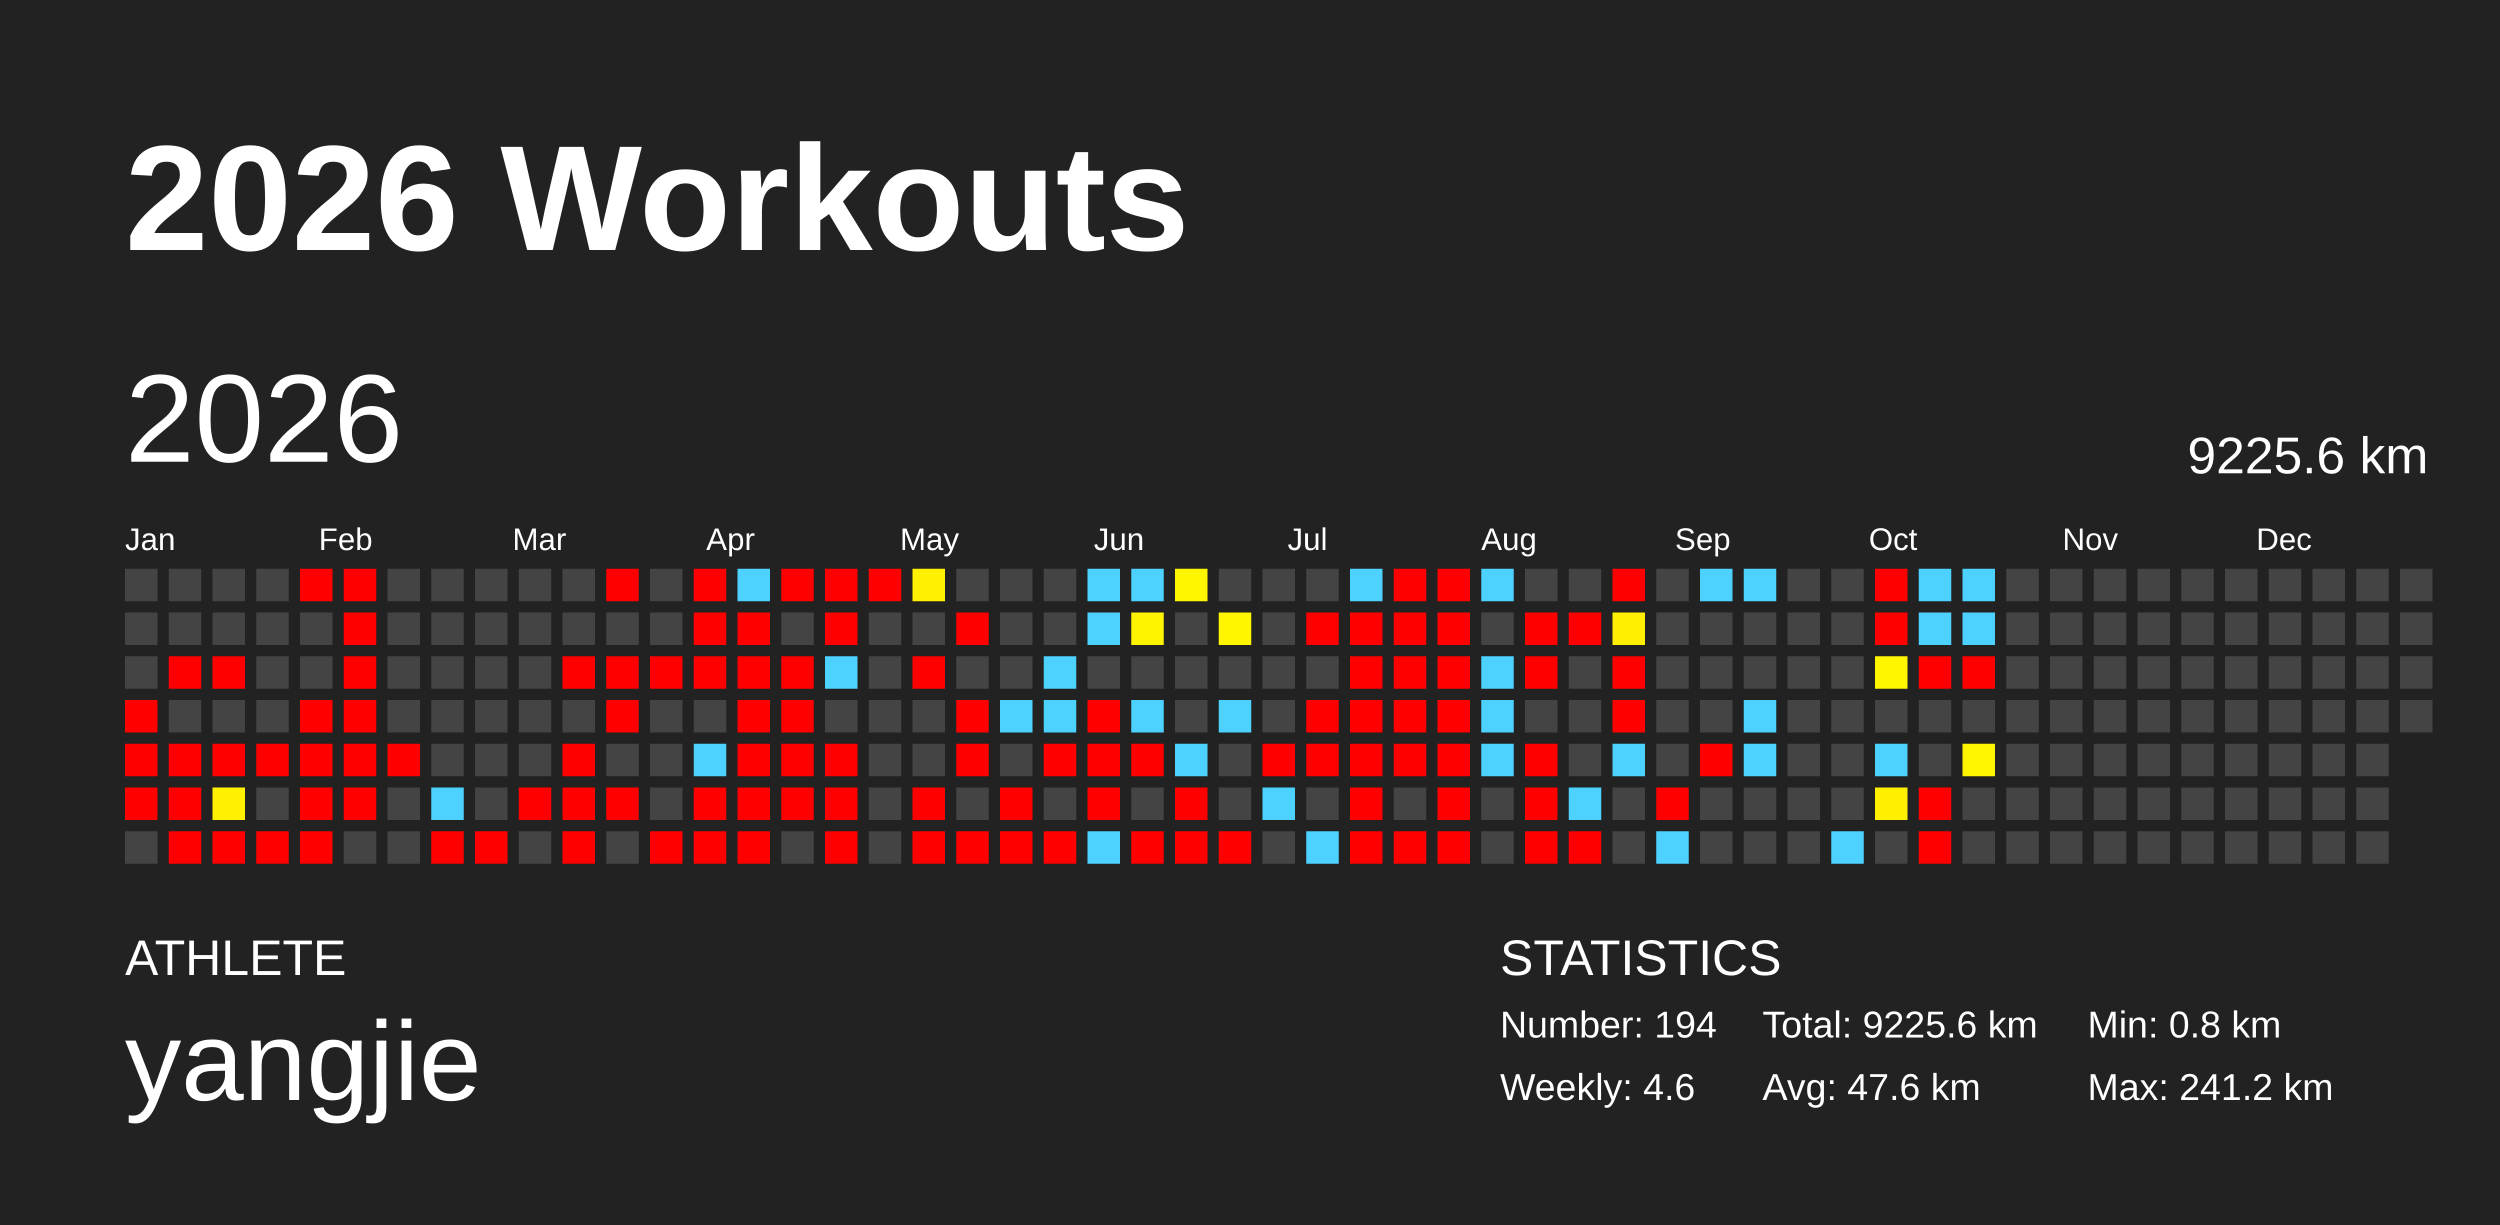
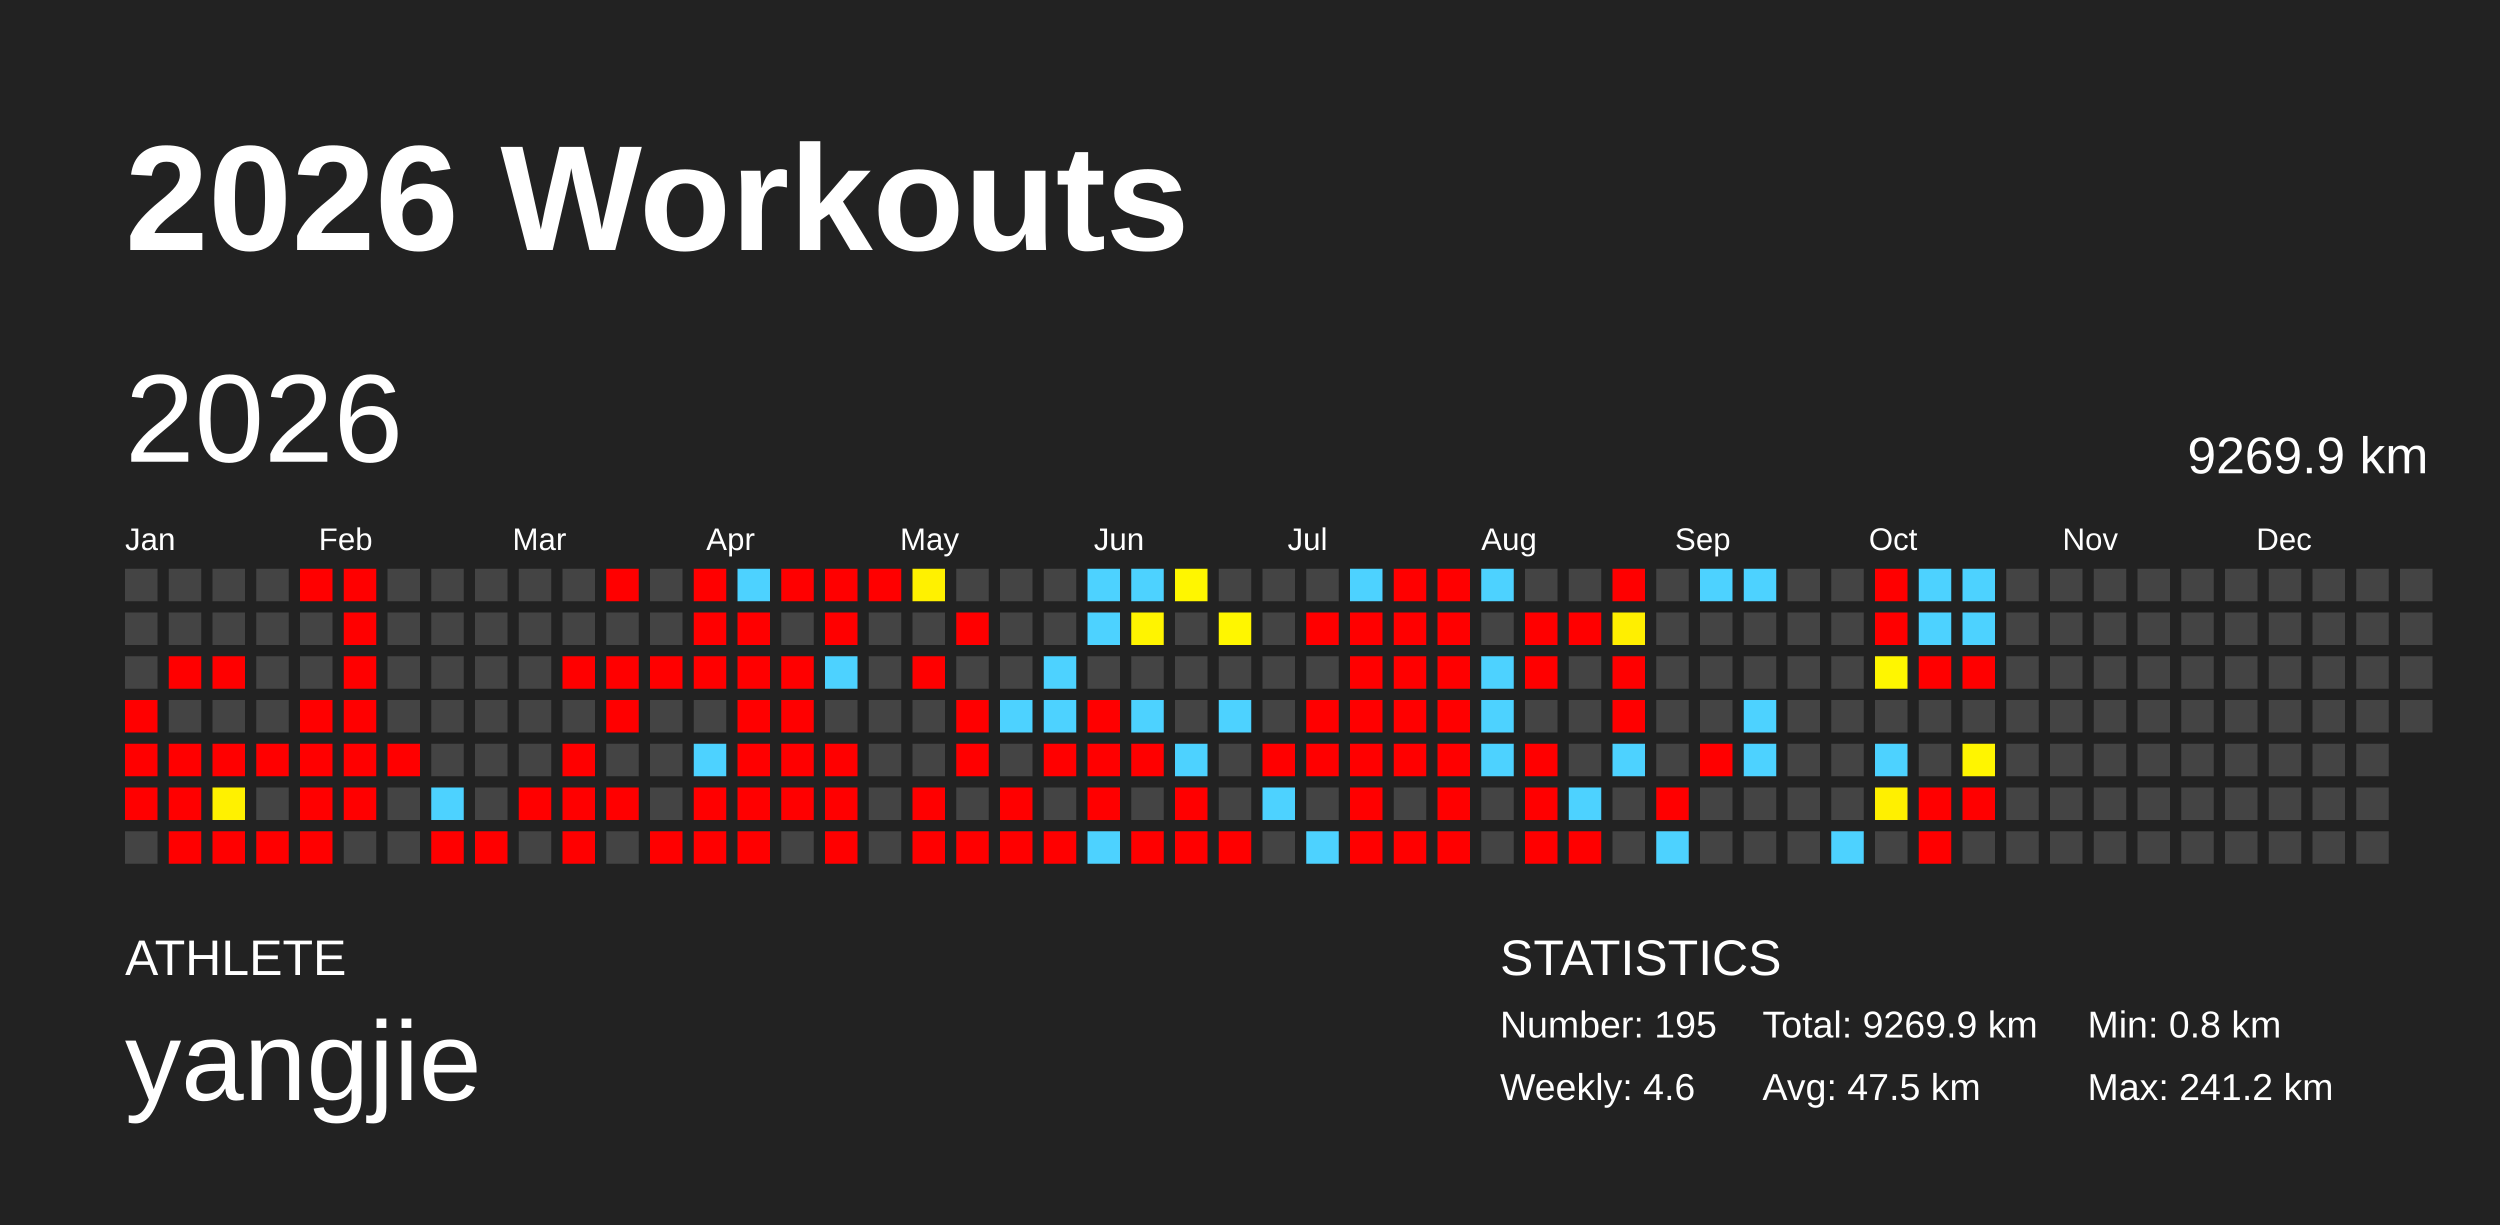
<svg xmlns="http://www.w3.org/2000/svg" baseProfile="full" height="98mm" version="1.1" viewBox="0,0,200,98" width="200mm">
  <defs />
  <rect fill="#222222" height="98" width="200" x="0" y="0" />
  <text fill="#FFFFFF" style="font-size:12px; font-family:Arial; font-weight:bold;" x="10" y="20">2026 Workouts</text>
  <text fill="#FFFFFF" style="font-size:4px; font-family:Arial" x="10" y="78">ATHLETE</text>
  <text fill="#FFFFFF" style="font-size:9px; font-family:Arial" x="10" y="88">yangjie</text>
  <text fill="#FFFFFF" style="font-size:4px; font-family:Arial" x="120" y="78">STATISTICS</text>
-   <text fill="#FFFFFF" style="font-size:3px; font-family:Arial" x="120" y="83">Number: 194</text>
+   <text fill="#FFFFFF" style="font-size:3px; font-family:Arial" x="120" y="83">Number: 195</text>
  <text fill="#FFFFFF" style="font-size:3px; font-family:Arial" x="120" y="88">Weekly: 4.6</text>
-   <text fill="#FFFFFF" style="font-size:3px; font-family:Arial" x="141" y="83">Total: 9225.6 km</text>
-   <text fill="#FFFFFF" style="font-size:3px; font-family:Arial" x="141" y="88">Avg: 47.6 km</text>
+   <text fill="#FFFFFF" style="font-size:3px; font-family:Arial" x="141" y="83">Total: 9269.9 km</text>
+   <text fill="#FFFFFF" style="font-size:3px; font-family:Arial" x="141" y="88">Avg: 47.5 km</text>
  <text fill="#FFFFFF" style="font-size:3px; font-family:Arial" x="167" y="83">Min: 0.8 km</text>
  <text fill="#FFFFFF" style="font-size:3px; font-family:Arial" x="167" y="88">Max: 241.2 km</text>
  <text dominant-baseline="hanging" fill="#FFFFFF" style="font-size:10.0px; font-family:Arial;" x="10" y="30">2026</text>
-   <text dominant-baseline="hanging" fill="#FFFFFF" style="font-size:4.125px; font-family:Arial;" x="175" y="35">9225.6 km</text>
+   <text dominant-baseline="hanging" fill="#FFFFFF" style="font-size:4.125px; font-family:Arial;" x="175" y="35">9269.9 km</text>
  <text fill="#FFFFFF" style="font-size:2.5px; font-family:Arial" x="10.0" y="44">Jan</text>
  <text fill="#FFFFFF" style="font-size:2.5px; font-family:Arial" x="25.5" y="44">Feb</text>
  <text fill="#FFFFFF" style="font-size:2.5px; font-family:Arial" x="41.0" y="44">Mar</text>
  <text fill="#FFFFFF" style="font-size:2.5px; font-family:Arial" x="56.5" y="44">Apr</text>
  <text fill="#FFFFFF" style="font-size:2.5px; font-family:Arial" x="72.0" y="44">May</text>
  <text fill="#FFFFFF" style="font-size:2.5px; font-family:Arial" x="87.5" y="44">Jun</text>
  <text fill="#FFFFFF" style="font-size:2.5px; font-family:Arial" x="103.0" y="44">Jul</text>
  <text fill="#FFFFFF" style="font-size:2.5px; font-family:Arial" x="118.5" y="44">Aug</text>
  <text fill="#FFFFFF" style="font-size:2.5px; font-family:Arial" x="134.0" y="44">Sep</text>
  <text fill="#FFFFFF" style="font-size:2.5px; font-family:Arial" x="149.5" y="44">Oct</text>
  <text fill="#FFFFFF" style="font-size:2.5px; font-family:Arial" x="165.0" y="44">Nov</text>
  <text fill="#FFFFFF" style="font-size:2.5px; font-family:Arial" x="180.5" y="44">Dec</text>
  <rect fill="#444444" height="2.6" width="2.6" x="10.0" y="45.5" />
  <rect fill="#444444" height="2.6" width="2.6" x="10.0" y="49.0" />
  <rect fill="#444444" height="2.6" width="2.6" x="10.0" y="52.5" />
  <rect fill="red" height="2.6" width="2.6" x="10.0" y="56.0" />
  <rect fill="red" height="2.6" width="2.6" x="10.0" y="59.5" />
  <rect fill="red" height="2.6" width="2.6" x="10.0" y="63.0" />
  <rect fill="#444444" height="2.6" width="2.6" x="10.0" y="66.5" />
  <rect fill="#444444" height="2.6" width="2.6" x="13.5" y="45.5" />
  <rect fill="#444444" height="2.6" width="2.6" x="13.5" y="49.0" />
  <rect fill="red" height="2.6" width="2.6" x="13.5" y="52.5" />
  <rect fill="#444444" height="2.6" width="2.6" x="13.5" y="56.0" />
  <rect fill="red" height="2.6" width="2.6" x="13.5" y="59.5" />
  <rect fill="red" height="2.6" width="2.6" x="13.5" y="63.0" />
  <rect fill="red" height="2.6" width="2.6" x="13.5" y="66.5" />
  <rect fill="#444444" height="2.6" width="2.6" x="17.0" y="45.5" />
  <rect fill="#444444" height="2.6" width="2.6" x="17.0" y="49.0" />
  <rect fill="red" height="2.6" width="2.6" x="17.0" y="52.5" />
  <rect fill="#444444" height="2.6" width="2.6" x="17.0" y="56.0" />
  <rect fill="red" height="2.6" width="2.6" x="17.0" y="59.5" />
  <rect fill="#fff100" height="2.6" width="2.6" x="17.0" y="63.0" />
  <rect fill="red" height="2.6" width="2.6" x="17.0" y="66.5" />
  <rect fill="#444444" height="2.6" width="2.6" x="20.5" y="45.5" />
  <rect fill="#444444" height="2.6" width="2.6" x="20.5" y="49.0" />
  <rect fill="#444444" height="2.6" width="2.6" x="20.5" y="52.5" />
  <rect fill="#444444" height="2.6" width="2.6" x="20.5" y="56.0" />
  <rect fill="red" height="2.6" width="2.6" x="20.5" y="59.5" />
  <rect fill="#444444" height="2.6" width="2.6" x="20.5" y="63.0" />
  <rect fill="red" height="2.6" width="2.6" x="20.5" y="66.5" />
  <rect fill="red" height="2.6" width="2.6" x="24.0" y="45.5" />
  <rect fill="#444444" height="2.6" width="2.6" x="24.0" y="49.0" />
  <rect fill="#444444" height="2.6" width="2.6" x="24.0" y="52.5" />
  <rect fill="red" height="2.6" width="2.6" x="24.0" y="56.0" />
  <rect fill="red" height="2.6" width="2.6" x="24.0" y="59.5" />
  <rect fill="red" height="2.6" width="2.6" x="24.0" y="63.0" />
  <rect fill="red" height="2.6" width="2.6" x="24.0" y="66.5" />
  <rect fill="red" height="2.6" width="2.6" x="27.5" y="45.5" />
  <rect fill="red" height="2.6" width="2.6" x="27.5" y="49.0" />
  <rect fill="red" height="2.6" width="2.6" x="27.5" y="52.5" />
  <rect fill="red" height="2.6" width="2.6" x="27.5" y="56.0" />
  <rect fill="red" height="2.6" width="2.6" x="27.5" y="59.5" />
  <rect fill="red" height="2.6" width="2.6" x="27.5" y="63.0" />
  <rect fill="#444444" height="2.6" width="2.6" x="27.5" y="66.5" />
  <rect fill="#444444" height="2.6" width="2.6" x="31.0" y="45.5" />
  <rect fill="#444444" height="2.6" width="2.6" x="31.0" y="49.0" />
  <rect fill="#444444" height="2.6" width="2.6" x="31.0" y="52.5" />
  <rect fill="#444444" height="2.6" width="2.6" x="31.0" y="56.0" />
  <rect fill="red" height="2.6" width="2.6" x="31.0" y="59.5" />
  <rect fill="#444444" height="2.6" width="2.6" x="31.0" y="63.0" />
  <rect fill="#444444" height="2.6" width="2.6" x="31.0" y="66.5" />
  <rect fill="#444444" height="2.6" width="2.6" x="34.5" y="45.5" />
  <rect fill="#444444" height="2.6" width="2.6" x="34.5" y="49.0" />
  <rect fill="#444444" height="2.6" width="2.6" x="34.5" y="52.5" />
  <rect fill="#444444" height="2.6" width="2.6" x="34.5" y="56.0" />
  <rect fill="#444444" height="2.6" width="2.6" x="34.5" y="59.5" />
  <rect fill="#4dd2ff" height="2.6" width="2.6" x="34.5" y="63.0" />
  <rect fill="red" height="2.6" width="2.6" x="34.5" y="66.5" />
  <rect fill="#444444" height="2.6" width="2.6" x="38.0" y="45.5" />
  <rect fill="#444444" height="2.6" width="2.6" x="38.0" y="49.0" />
  <rect fill="#444444" height="2.6" width="2.6" x="38.0" y="52.5" />
  <rect fill="#444444" height="2.6" width="2.6" x="38.0" y="56.0" />
  <rect fill="#444444" height="2.6" width="2.6" x="38.0" y="59.5" />
  <rect fill="#444444" height="2.6" width="2.6" x="38.0" y="63.0" />
  <rect fill="red" height="2.6" width="2.6" x="38.0" y="66.5" />
  <rect fill="#444444" height="2.6" width="2.6" x="41.5" y="45.5" />
  <rect fill="#444444" height="2.6" width="2.6" x="41.5" y="49.0" />
  <rect fill="#444444" height="2.6" width="2.6" x="41.5" y="52.5" />
  <rect fill="#444444" height="2.6" width="2.6" x="41.5" y="56.0" />
  <rect fill="#444444" height="2.6" width="2.6" x="41.5" y="59.5" />
  <rect fill="red" height="2.6" width="2.6" x="41.5" y="63.0" />
  <rect fill="#444444" height="2.6" width="2.6" x="41.5" y="66.5" />
  <rect fill="#444444" height="2.6" width="2.6" x="45.0" y="45.5" />
  <rect fill="#444444" height="2.6" width="2.6" x="45.0" y="49.0" />
  <rect fill="red" height="2.6" width="2.6" x="45.0" y="52.5" />
  <rect fill="#444444" height="2.6" width="2.6" x="45.0" y="56.0" />
  <rect fill="red" height="2.6" width="2.6" x="45.0" y="59.5" />
  <rect fill="red" height="2.6" width="2.6" x="45.0" y="63.0" />
  <rect fill="red" height="2.6" width="2.6" x="45.0" y="66.5" />
  <rect fill="red" height="2.6" width="2.6" x="48.5" y="45.5" />
  <rect fill="#444444" height="2.6" width="2.6" x="48.5" y="49.0" />
  <rect fill="red" height="2.6" width="2.6" x="48.5" y="52.5" />
  <rect fill="red" height="2.6" width="2.6" x="48.5" y="56.0" />
  <rect fill="#444444" height="2.6" width="2.6" x="48.5" y="59.5" />
  <rect fill="red" height="2.6" width="2.6" x="48.5" y="63.0" />
  <rect fill="#444444" height="2.6" width="2.6" x="48.5" y="66.5" />
  <rect fill="#444444" height="2.6" width="2.6" x="52.0" y="45.5" />
  <rect fill="#444444" height="2.6" width="2.6" x="52.0" y="49.0" />
  <rect fill="red" height="2.6" width="2.6" x="52.0" y="52.5" />
  <rect fill="#444444" height="2.6" width="2.6" x="52.0" y="56.0" />
  <rect fill="#444444" height="2.6" width="2.6" x="52.0" y="59.5" />
  <rect fill="#444444" height="2.6" width="2.6" x="52.0" y="63.0" />
  <rect fill="red" height="2.6" width="2.6" x="52.0" y="66.5" />
  <rect fill="red" height="2.6" width="2.6" x="55.5" y="45.5" />
  <rect fill="red" height="2.6" width="2.6" x="55.5" y="49.0" />
  <rect fill="red" height="2.6" width="2.6" x="55.5" y="52.5" />
  <rect fill="#444444" height="2.6" width="2.6" x="55.5" y="56.0" />
  <rect fill="#4dd2ff" height="2.6" width="2.6" x="55.5" y="59.5" />
  <rect fill="red" height="2.6" width="2.6" x="55.5" y="63.0" />
  <rect fill="red" height="2.6" width="2.6" x="55.5" y="66.5" />
  <rect fill="#4dd2ff" height="2.6" width="2.6" x="59.0" y="45.5" />
  <rect fill="red" height="2.6" width="2.6" x="59.0" y="49.0" />
  <rect fill="red" height="2.6" width="2.6" x="59.0" y="52.5" />
  <rect fill="red" height="2.6" width="2.6" x="59.0" y="56.0" />
  <rect fill="red" height="2.6" width="2.6" x="59.0" y="59.5" />
  <rect fill="red" height="2.6" width="2.6" x="59.0" y="63.0" />
  <rect fill="red" height="2.6" width="2.6" x="59.0" y="66.5" />
  <rect fill="red" height="2.6" width="2.6" x="62.5" y="45.5" />
  <rect fill="#444444" height="2.6" width="2.6" x="62.5" y="49.0" />
  <rect fill="red" height="2.6" width="2.6" x="62.5" y="52.5" />
  <rect fill="red" height="2.6" width="2.6" x="62.5" y="56.0" />
  <rect fill="red" height="2.6" width="2.6" x="62.5" y="59.5" />
  <rect fill="red" height="2.6" width="2.6" x="62.5" y="63.0" />
  <rect fill="#444444" height="2.6" width="2.6" x="62.5" y="66.5" />
  <rect fill="red" height="2.6" width="2.6" x="66.0" y="45.5" />
  <rect fill="red" height="2.6" width="2.6" x="66.0" y="49.0" />
  <rect fill="#4dd2ff" height="2.6" width="2.6" x="66.0" y="52.5" />
  <rect fill="#444444" height="2.6" width="2.6" x="66.0" y="56.0" />
  <rect fill="red" height="2.6" width="2.6" x="66.0" y="59.5" />
  <rect fill="red" height="2.6" width="2.6" x="66.0" y="63.0" />
  <rect fill="red" height="2.6" width="2.6" x="66.0" y="66.5" />
  <rect fill="red" height="2.6" width="2.6" x="69.5" y="45.5" />
  <rect fill="#444444" height="2.6" width="2.6" x="69.5" y="49.0" />
  <rect fill="#444444" height="2.6" width="2.6" x="69.5" y="52.5" />
  <rect fill="#444444" height="2.6" width="2.6" x="69.5" y="56.0" />
  <rect fill="#444444" height="2.6" width="2.6" x="69.5" y="59.5" />
  <rect fill="#444444" height="2.6" width="2.6" x="69.5" y="63.0" />
  <rect fill="#444444" height="2.6" width="2.6" x="69.5" y="66.5" />
  <rect fill="#fff100" height="2.6" width="2.6" x="73.0" y="45.5" />
  <rect fill="#444444" height="2.6" width="2.6" x="73.0" y="49.0" />
  <rect fill="red" height="2.6" width="2.6" x="73.0" y="52.5" />
  <rect fill="#444444" height="2.6" width="2.6" x="73.0" y="56.0" />
  <rect fill="#444444" height="2.6" width="2.6" x="73.0" y="59.5" />
  <rect fill="red" height="2.6" width="2.6" x="73.0" y="63.0" />
  <rect fill="red" height="2.6" width="2.6" x="73.0" y="66.5" />
  <rect fill="#444444" height="2.6" width="2.6" x="76.5" y="45.5" />
  <rect fill="red" height="2.6" width="2.6" x="76.5" y="49.0" />
  <rect fill="#444444" height="2.6" width="2.6" x="76.5" y="52.5" />
  <rect fill="red" height="2.6" width="2.6" x="76.5" y="56.0" />
  <rect fill="red" height="2.6" width="2.6" x="76.5" y="59.5" />
  <rect fill="#444444" height="2.6" width="2.6" x="76.5" y="63.0" />
  <rect fill="red" height="2.6" width="2.6" x="76.5" y="66.5" />
  <rect fill="#444444" height="2.6" width="2.6" x="80.0" y="45.5" />
  <rect fill="#444444" height="2.6" width="2.6" x="80.0" y="49.0" />
  <rect fill="#444444" height="2.6" width="2.6" x="80.0" y="52.5" />
  <rect fill="#4dd2ff" height="2.6" width="2.6" x="80.0" y="56.0" />
  <rect fill="#444444" height="2.6" width="2.6" x="80.0" y="59.5" />
  <rect fill="red" height="2.6" width="2.6" x="80.0" y="63.0" />
  <rect fill="red" height="2.6" width="2.6" x="80.0" y="66.5" />
  <rect fill="#444444" height="2.6" width="2.6" x="83.5" y="45.5" />
  <rect fill="#444444" height="2.6" width="2.6" x="83.5" y="49.0" />
  <rect fill="#4dd2ff" height="2.6" width="2.6" x="83.5" y="52.5" />
  <rect fill="#4dd2ff" height="2.6" width="2.6" x="83.5" y="56.0" />
  <rect fill="red" height="2.6" width="2.6" x="83.5" y="59.5" />
  <rect fill="#444444" height="2.6" width="2.6" x="83.5" y="63.0" />
  <rect fill="red" height="2.6" width="2.6" x="83.5" y="66.5" />
  <rect fill="#4dd2ff" height="2.6" width="2.6" x="87.0" y="45.5" />
  <rect fill="#4dd2ff" height="2.6" width="2.6" x="87.0" y="49.0" />
  <rect fill="#444444" height="2.6" width="2.6" x="87.0" y="52.5" />
  <rect fill="red" height="2.6" width="2.6" x="87.0" y="56.0" />
  <rect fill="red" height="2.6" width="2.6" x="87.0" y="59.5" />
  <rect fill="red" height="2.6" width="2.6" x="87.0" y="63.0" />
  <rect fill="#4dd2ff" height="2.6" width="2.6" x="87.0" y="66.5" />
  <rect fill="#4dd2ff" height="2.6" width="2.6" x="90.5" y="45.5" />
  <rect fill="#fff400" height="2.6" width="2.6" x="90.5" y="49.0" />
  <rect fill="#444444" height="2.6" width="2.6" x="90.5" y="52.5" />
  <rect fill="#4dd2ff" height="2.6" width="2.6" x="90.5" y="56.0" />
  <rect fill="red" height="2.6" width="2.6" x="90.5" y="59.5" />
  <rect fill="#444444" height="2.6" width="2.6" x="90.5" y="63.0" />
  <rect fill="red" height="2.6" width="2.6" x="90.5" y="66.5" />
  <rect fill="#fff600" height="2.6" width="2.6" x="94.0" y="45.5" />
  <rect fill="#444444" height="2.6" width="2.6" x="94.0" y="49.0" />
  <rect fill="#444444" height="2.6" width="2.6" x="94.0" y="52.5" />
  <rect fill="#444444" height="2.6" width="2.6" x="94.0" y="56.0" />
  <rect fill="#4dd2ff" height="2.6" width="2.6" x="94.0" y="59.5" />
  <rect fill="red" height="2.6" width="2.6" x="94.0" y="63.0" />
  <rect fill="red" height="2.6" width="2.6" x="94.0" y="66.5" />
  <rect fill="#444444" height="2.6" width="2.6" x="97.5" y="45.5" />
  <rect fill="#fff600" height="2.6" width="2.6" x="97.5" y="49.0" />
  <rect fill="#444444" height="2.6" width="2.6" x="97.5" y="52.5" />
  <rect fill="#4dd2ff" height="2.6" width="2.6" x="97.5" y="56.0" />
  <rect fill="#444444" height="2.6" width="2.6" x="97.5" y="59.5" />
  <rect fill="#444444" height="2.6" width="2.6" x="97.5" y="63.0" />
  <rect fill="red" height="2.6" width="2.6" x="97.5" y="66.5" />
  <rect fill="#444444" height="2.6" width="2.6" x="101.0" y="45.5" />
  <rect fill="#444444" height="2.6" width="2.6" x="101.0" y="49.0" />
  <rect fill="#444444" height="2.6" width="2.6" x="101.0" y="52.5" />
  <rect fill="#444444" height="2.6" width="2.6" x="101.0" y="56.0" />
  <rect fill="red" height="2.6" width="2.6" x="101.0" y="59.5" />
  <rect fill="#4dd2ff" height="2.6" width="2.6" x="101.0" y="63.0" />
  <rect fill="#444444" height="2.6" width="2.6" x="101.0" y="66.5" />
  <rect fill="#444444" height="2.6" width="2.6" x="104.5" y="45.5" />
  <rect fill="red" height="2.6" width="2.6" x="104.5" y="49.0" />
  <rect fill="#444444" height="2.6" width="2.6" x="104.5" y="52.5" />
  <rect fill="red" height="2.6" width="2.6" x="104.5" y="56.0" />
  <rect fill="red" height="2.6" width="2.6" x="104.5" y="59.5" />
  <rect fill="#444444" height="2.6" width="2.6" x="104.5" y="63.0" />
  <rect fill="#4dd2ff" height="2.6" width="2.6" x="104.5" y="66.5" />
  <rect fill="#4dd2ff" height="2.6" width="2.6" x="108.0" y="45.5" />
  <rect fill="red" height="2.6" width="2.6" x="108.0" y="49.0" />
  <rect fill="red" height="2.6" width="2.6" x="108.0" y="52.5" />
  <rect fill="red" height="2.6" width="2.6" x="108.0" y="56.0" />
  <rect fill="red" height="2.6" width="2.6" x="108.0" y="59.5" />
  <rect fill="red" height="2.6" width="2.6" x="108.0" y="63.0" />
  <rect fill="red" height="2.6" width="2.6" x="108.0" y="66.5" />
  <rect fill="red" height="2.6" width="2.6" x="111.5" y="45.5" />
  <rect fill="red" height="2.6" width="2.6" x="111.5" y="49.0" />
  <rect fill="red" height="2.6" width="2.6" x="111.5" y="52.5" />
  <rect fill="red" height="2.6" width="2.6" x="111.5" y="56.0" />
  <rect fill="red" height="2.6" width="2.6" x="111.5" y="59.5" />
  <rect fill="#444444" height="2.6" width="2.6" x="111.5" y="63.0" />
  <rect fill="red" height="2.6" width="2.6" x="111.5" y="66.5" />
  <rect fill="red" height="2.6" width="2.6" x="115.0" y="45.5" />
  <rect fill="red" height="2.6" width="2.6" x="115.0" y="49.0" />
  <rect fill="red" height="2.6" width="2.6" x="115.0" y="52.5" />
  <rect fill="red" height="2.6" width="2.6" x="115.0" y="56.0" />
  <rect fill="red" height="2.6" width="2.6" x="115.0" y="59.5" />
  <rect fill="red" height="2.6" width="2.6" x="115.0" y="63.0" />
  <rect fill="red" height="2.6" width="2.6" x="115.0" y="66.5" />
  <rect fill="#4dd2ff" height="2.6" width="2.6" x="118.5" y="45.5" />
  <rect fill="#444444" height="2.6" width="2.6" x="118.5" y="49.0" />
  <rect fill="#4dd2ff" height="2.6" width="2.6" x="118.5" y="52.5" />
  <rect fill="#4dd2ff" height="2.6" width="2.6" x="118.5" y="56.0" />
  <rect fill="#4dd2ff" height="2.6" width="2.6" x="118.5" y="59.5" />
  <rect fill="#444444" height="2.6" width="2.6" x="118.5" y="63.0" />
  <rect fill="#444444" height="2.6" width="2.6" x="118.5" y="66.5" />
  <rect fill="#444444" height="2.6" width="2.6" x="122.0" y="45.5" />
  <rect fill="red" height="2.6" width="2.6" x="122.0" y="49.0" />
  <rect fill="red" height="2.6" width="2.6" x="122.0" y="52.5" />
  <rect fill="#444444" height="2.6" width="2.6" x="122.0" y="56.0" />
  <rect fill="red" height="2.6" width="2.6" x="122.0" y="59.5" />
  <rect fill="red" height="2.6" width="2.6" x="122.0" y="63.0" />
  <rect fill="red" height="2.6" width="2.6" x="122.0" y="66.5" />
  <rect fill="#444444" height="2.6" width="2.6" x="125.5" y="45.5" />
  <rect fill="red" height="2.6" width="2.6" x="125.5" y="49.0" />
  <rect fill="#444444" height="2.6" width="2.6" x="125.5" y="52.5" />
  <rect fill="#444444" height="2.6" width="2.6" x="125.5" y="56.0" />
  <rect fill="#444444" height="2.6" width="2.6" x="125.5" y="59.5" />
  <rect fill="#4dd2ff" height="2.6" width="2.6" x="125.5" y="63.0" />
  <rect fill="red" height="2.6" width="2.6" x="125.5" y="66.5" />
  <rect fill="red" height="2.6" width="2.6" x="129.0" y="45.5" />
  <rect fill="#ffef00" height="2.6" width="2.6" x="129.0" y="49.0" />
  <rect fill="red" height="2.6" width="2.6" x="129.0" y="52.5" />
  <rect fill="red" height="2.6" width="2.6" x="129.0" y="56.0" />
  <rect fill="#4dd2ff" height="2.6" width="2.6" x="129.0" y="59.5" />
  <rect fill="#444444" height="2.6" width="2.6" x="129.0" y="63.0" />
  <rect fill="#444444" height="2.6" width="2.6" x="129.0" y="66.5" />
  <rect fill="#444444" height="2.6" width="2.6" x="132.5" y="45.5" />
  <rect fill="#444444" height="2.6" width="2.6" x="132.5" y="49.0" />
  <rect fill="#444444" height="2.6" width="2.6" x="132.5" y="52.5" />
  <rect fill="#444444" height="2.6" width="2.6" x="132.5" y="56.0" />
  <rect fill="#444444" height="2.6" width="2.6" x="132.5" y="59.5" />
  <rect fill="red" height="2.6" width="2.6" x="132.5" y="63.0" />
  <rect fill="#4dd2ff" height="2.6" width="2.6" x="132.5" y="66.5" />
  <rect fill="#4dd2ff" height="2.6" width="2.6" x="136.0" y="45.5" />
  <rect fill="#444444" height="2.6" width="2.6" x="136.0" y="49.0" />
  <rect fill="#444444" height="2.6" width="2.6" x="136.0" y="52.5" />
  <rect fill="#444444" height="2.6" width="2.6" x="136.0" y="56.0" />
  <rect fill="red" height="2.6" width="2.6" x="136.0" y="59.5" />
  <rect fill="#444444" height="2.6" width="2.6" x="136.0" y="63.0" />
  <rect fill="#444444" height="2.6" width="2.6" x="136.0" y="66.5" />
  <rect fill="#4dd2ff" height="2.6" width="2.6" x="139.5" y="45.5" />
  <rect fill="#444444" height="2.6" width="2.6" x="139.5" y="49.0" />
  <rect fill="#444444" height="2.6" width="2.6" x="139.5" y="52.5" />
  <rect fill="#4dd2ff" height="2.6" width="2.6" x="139.5" y="56.0" />
  <rect fill="#4dd2ff" height="2.6" width="2.6" x="139.5" y="59.5" />
  <rect fill="#444444" height="2.6" width="2.6" x="139.5" y="63.0" />
  <rect fill="#444444" height="2.6" width="2.6" x="139.5" y="66.5" />
  <rect fill="#444444" height="2.6" width="2.6" x="143.0" y="45.5" />
  <rect fill="#444444" height="2.6" width="2.6" x="143.0" y="49.0" />
  <rect fill="#444444" height="2.6" width="2.6" x="143.0" y="52.5" />
  <rect fill="#444444" height="2.6" width="2.6" x="143.0" y="56.0" />
  <rect fill="#444444" height="2.6" width="2.6" x="143.0" y="59.5" />
  <rect fill="#444444" height="2.6" width="2.6" x="143.0" y="63.0" />
  <rect fill="#444444" height="2.6" width="2.6" x="143.0" y="66.5" />
  <rect fill="#444444" height="2.6" width="2.6" x="146.5" y="45.5" />
  <rect fill="#444444" height="2.6" width="2.6" x="146.5" y="49.0" />
  <rect fill="#444444" height="2.6" width="2.6" x="146.5" y="52.5" />
  <rect fill="#444444" height="2.6" width="2.6" x="146.5" y="56.0" />
  <rect fill="#444444" height="2.6" width="2.6" x="146.5" y="59.5" />
  <rect fill="#444444" height="2.6" width="2.6" x="146.5" y="63.0" />
  <rect fill="#4dd2ff" height="2.6" width="2.6" x="146.5" y="66.5" />
  <rect fill="red" height="2.6" width="2.6" x="150.0" y="45.5" />
  <rect fill="red" height="2.6" width="2.6" x="150.0" y="49.0" />
  <rect fill="#fff600" height="2.6" width="2.6" x="150.0" y="52.5" />
  <rect fill="#444444" height="2.6" width="2.6" x="150.0" y="56.0" />
  <rect fill="#4dd2ff" height="2.6" width="2.6" x="150.0" y="59.5" />
  <rect fill="#fff000" height="2.6" width="2.6" x="150.0" y="63.0" />
  <rect fill="#444444" height="2.6" width="2.6" x="150.0" y="66.5" />
  <rect fill="#4dd2ff" height="2.6" width="2.6" x="153.5" y="45.5" />
  <rect fill="#4dd2ff" height="2.6" width="2.6" x="153.5" y="49.0" />
  <rect fill="red" height="2.6" width="2.6" x="153.5" y="52.5" />
  <rect fill="#444444" height="2.6" width="2.6" x="153.5" y="56.0" />
  <rect fill="#444444" height="2.6" width="2.6" x="153.5" y="59.5" />
  <rect fill="red" height="2.6" width="2.6" x="153.5" y="63.0" />
  <rect fill="red" height="2.6" width="2.6" x="153.5" y="66.5" />
  <rect fill="#4dd2ff" height="2.6" width="2.6" x="157.0" y="45.5" />
  <rect fill="#4dd2ff" height="2.6" width="2.6" x="157.0" y="49.0" />
  <rect fill="red" height="2.6" width="2.6" x="157.0" y="52.5" />
  <rect fill="#444444" height="2.6" width="2.6" x="157.0" y="56.0" />
  <rect fill="#fff500" height="2.6" width="2.6" x="157.0" y="59.5" />
-   <rect fill="#444444" height="2.6" width="2.6" x="157.0" y="63.0" />
+   <rect fill="red" height="2.6" width="2.6" x="157.0" y="63.0" />
  <rect fill="#444444" height="2.6" width="2.6" x="157.0" y="66.5" />
  <rect fill="#444444" height="2.6" width="2.6" x="160.5" y="45.5" />
  <rect fill="#444444" height="2.6" width="2.6" x="160.5" y="49.0" />
  <rect fill="#444444" height="2.6" width="2.6" x="160.5" y="52.5" />
  <rect fill="#444444" height="2.6" width="2.6" x="160.5" y="56.0" />
  <rect fill="#444444" height="2.6" width="2.6" x="160.5" y="59.5" />
  <rect fill="#444444" height="2.6" width="2.6" x="160.5" y="63.0" />
  <rect fill="#444444" height="2.6" width="2.6" x="160.5" y="66.5" />
  <rect fill="#444444" height="2.6" width="2.6" x="164.0" y="45.5" />
  <rect fill="#444444" height="2.6" width="2.6" x="164.0" y="49.0" />
  <rect fill="#444444" height="2.6" width="2.6" x="164.0" y="52.5" />
  <rect fill="#444444" height="2.6" width="2.6" x="164.0" y="56.0" />
  <rect fill="#444444" height="2.6" width="2.6" x="164.0" y="59.5" />
  <rect fill="#444444" height="2.6" width="2.6" x="164.0" y="63.0" />
  <rect fill="#444444" height="2.6" width="2.6" x="164.0" y="66.5" />
  <rect fill="#444444" height="2.6" width="2.6" x="167.5" y="45.5" />
  <rect fill="#444444" height="2.6" width="2.6" x="167.5" y="49.0" />
  <rect fill="#444444" height="2.6" width="2.6" x="167.5" y="52.5" />
  <rect fill="#444444" height="2.6" width="2.6" x="167.5" y="56.0" />
  <rect fill="#444444" height="2.6" width="2.6" x="167.5" y="59.5" />
  <rect fill="#444444" height="2.6" width="2.6" x="167.5" y="63.0" />
  <rect fill="#444444" height="2.6" width="2.6" x="167.5" y="66.5" />
  <rect fill="#444444" height="2.6" width="2.6" x="171.0" y="45.5" />
  <rect fill="#444444" height="2.6" width="2.6" x="171.0" y="49.0" />
  <rect fill="#444444" height="2.6" width="2.6" x="171.0" y="52.5" />
  <rect fill="#444444" height="2.6" width="2.6" x="171.0" y="56.0" />
  <rect fill="#444444" height="2.6" width="2.6" x="171.0" y="59.5" />
  <rect fill="#444444" height="2.6" width="2.6" x="171.0" y="63.0" />
  <rect fill="#444444" height="2.6" width="2.6" x="171.0" y="66.5" />
  <rect fill="#444444" height="2.6" width="2.6" x="174.5" y="45.5" />
  <rect fill="#444444" height="2.6" width="2.6" x="174.5" y="49.0" />
  <rect fill="#444444" height="2.6" width="2.6" x="174.5" y="52.5" />
  <rect fill="#444444" height="2.6" width="2.6" x="174.5" y="56.0" />
  <rect fill="#444444" height="2.6" width="2.6" x="174.5" y="59.5" />
  <rect fill="#444444" height="2.6" width="2.6" x="174.5" y="63.0" />
  <rect fill="#444444" height="2.6" width="2.6" x="174.5" y="66.5" />
  <rect fill="#444444" height="2.6" width="2.6" x="178.0" y="45.5" />
  <rect fill="#444444" height="2.6" width="2.6" x="178.0" y="49.0" />
  <rect fill="#444444" height="2.6" width="2.6" x="178.0" y="52.5" />
  <rect fill="#444444" height="2.6" width="2.6" x="178.0" y="56.0" />
  <rect fill="#444444" height="2.6" width="2.6" x="178.0" y="59.5" />
  <rect fill="#444444" height="2.6" width="2.6" x="178.0" y="63.0" />
  <rect fill="#444444" height="2.6" width="2.6" x="178.0" y="66.5" />
  <rect fill="#444444" height="2.6" width="2.6" x="181.5" y="45.5" />
  <rect fill="#444444" height="2.6" width="2.6" x="181.5" y="49.0" />
  <rect fill="#444444" height="2.6" width="2.6" x="181.5" y="52.5" />
  <rect fill="#444444" height="2.6" width="2.6" x="181.5" y="56.0" />
  <rect fill="#444444" height="2.6" width="2.6" x="181.5" y="59.5" />
  <rect fill="#444444" height="2.6" width="2.6" x="181.5" y="63.0" />
  <rect fill="#444444" height="2.6" width="2.6" x="181.5" y="66.5" />
  <rect fill="#444444" height="2.6" width="2.6" x="185.0" y="45.5" />
  <rect fill="#444444" height="2.6" width="2.6" x="185.0" y="49.0" />
  <rect fill="#444444" height="2.6" width="2.6" x="185.0" y="52.5" />
  <rect fill="#444444" height="2.6" width="2.6" x="185.0" y="56.0" />
  <rect fill="#444444" height="2.6" width="2.6" x="185.0" y="59.5" />
  <rect fill="#444444" height="2.6" width="2.6" x="185.0" y="63.0" />
  <rect fill="#444444" height="2.6" width="2.6" x="185.0" y="66.5" />
  <rect fill="#444444" height="2.6" width="2.6" x="188.5" y="45.5" />
  <rect fill="#444444" height="2.6" width="2.6" x="188.5" y="49.0" />
  <rect fill="#444444" height="2.6" width="2.6" x="188.5" y="52.5" />
  <rect fill="#444444" height="2.6" width="2.6" x="188.5" y="56.0" />
  <rect fill="#444444" height="2.6" width="2.6" x="188.5" y="59.5" />
  <rect fill="#444444" height="2.6" width="2.6" x="188.5" y="63.0" />
  <rect fill="#444444" height="2.6" width="2.6" x="188.5" y="66.5" />
  <rect fill="#444444" height="2.6" width="2.6" x="192.0" y="45.5" />
  <rect fill="#444444" height="2.6" width="2.6" x="192.0" y="49.0" />
  <rect fill="#444444" height="2.6" width="2.6" x="192.0" y="52.5" />
  <rect fill="#444444" height="2.6" width="2.6" x="192.0" y="56.0" />
</svg>
